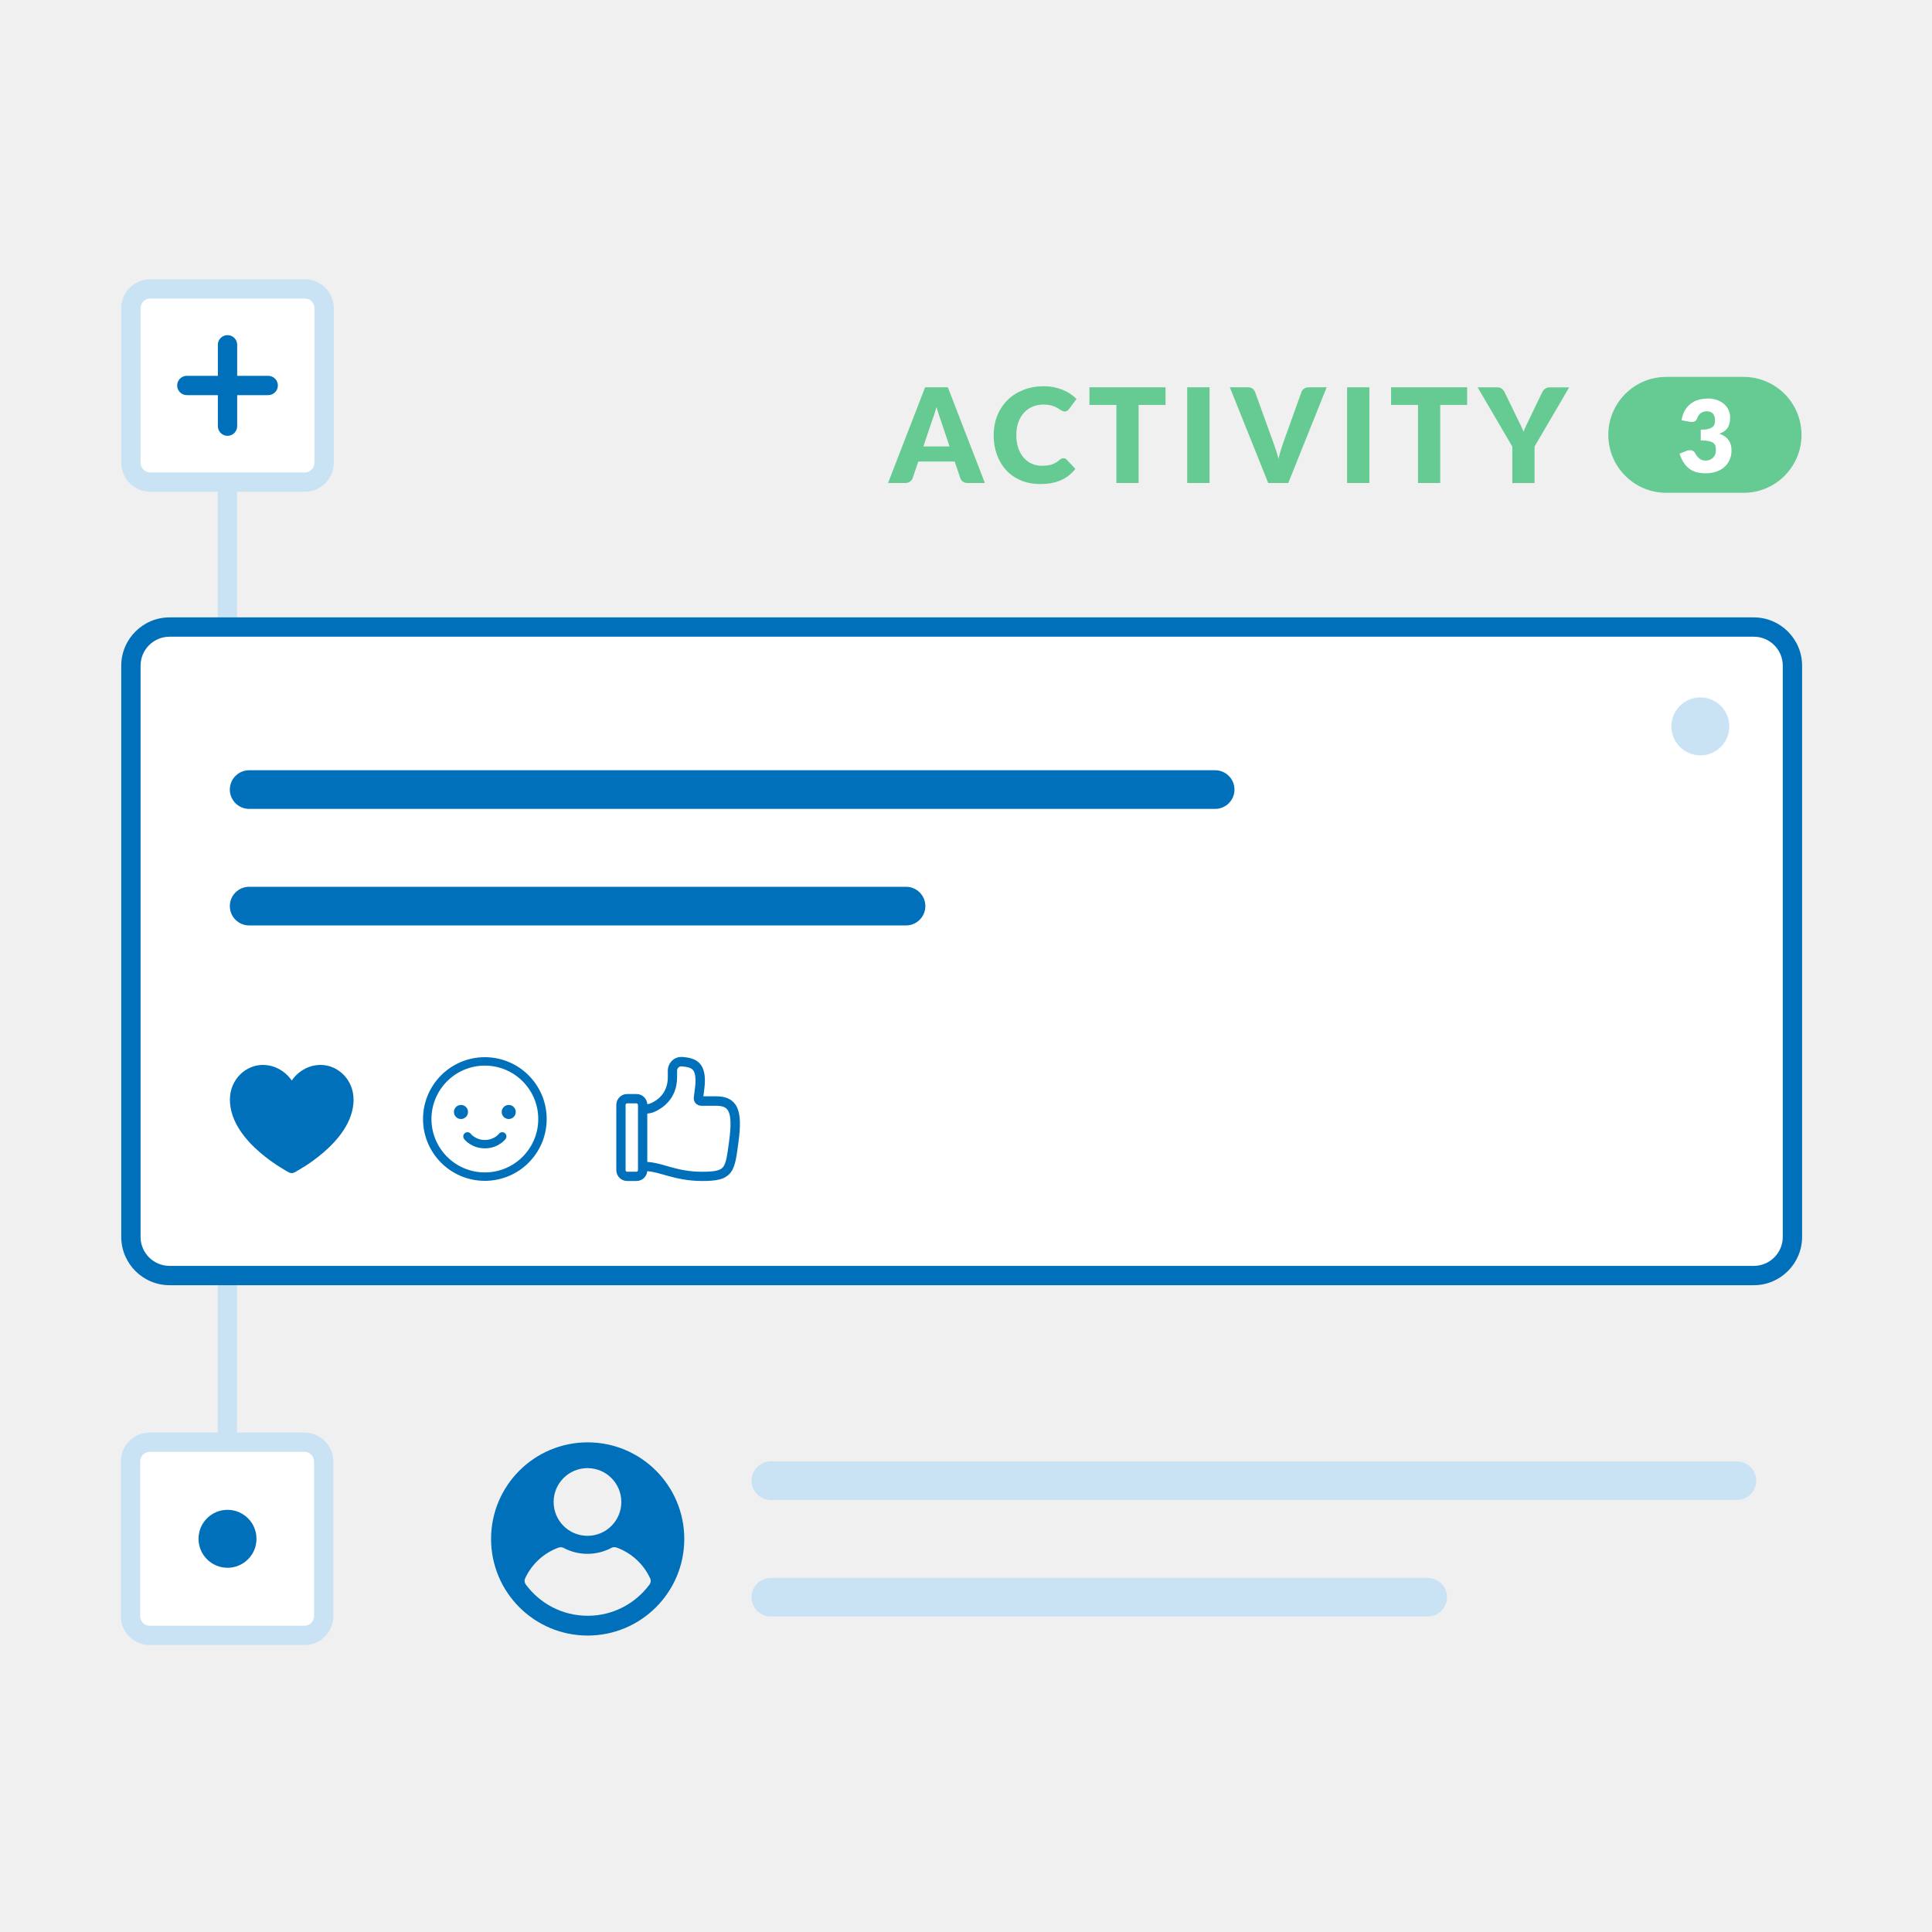
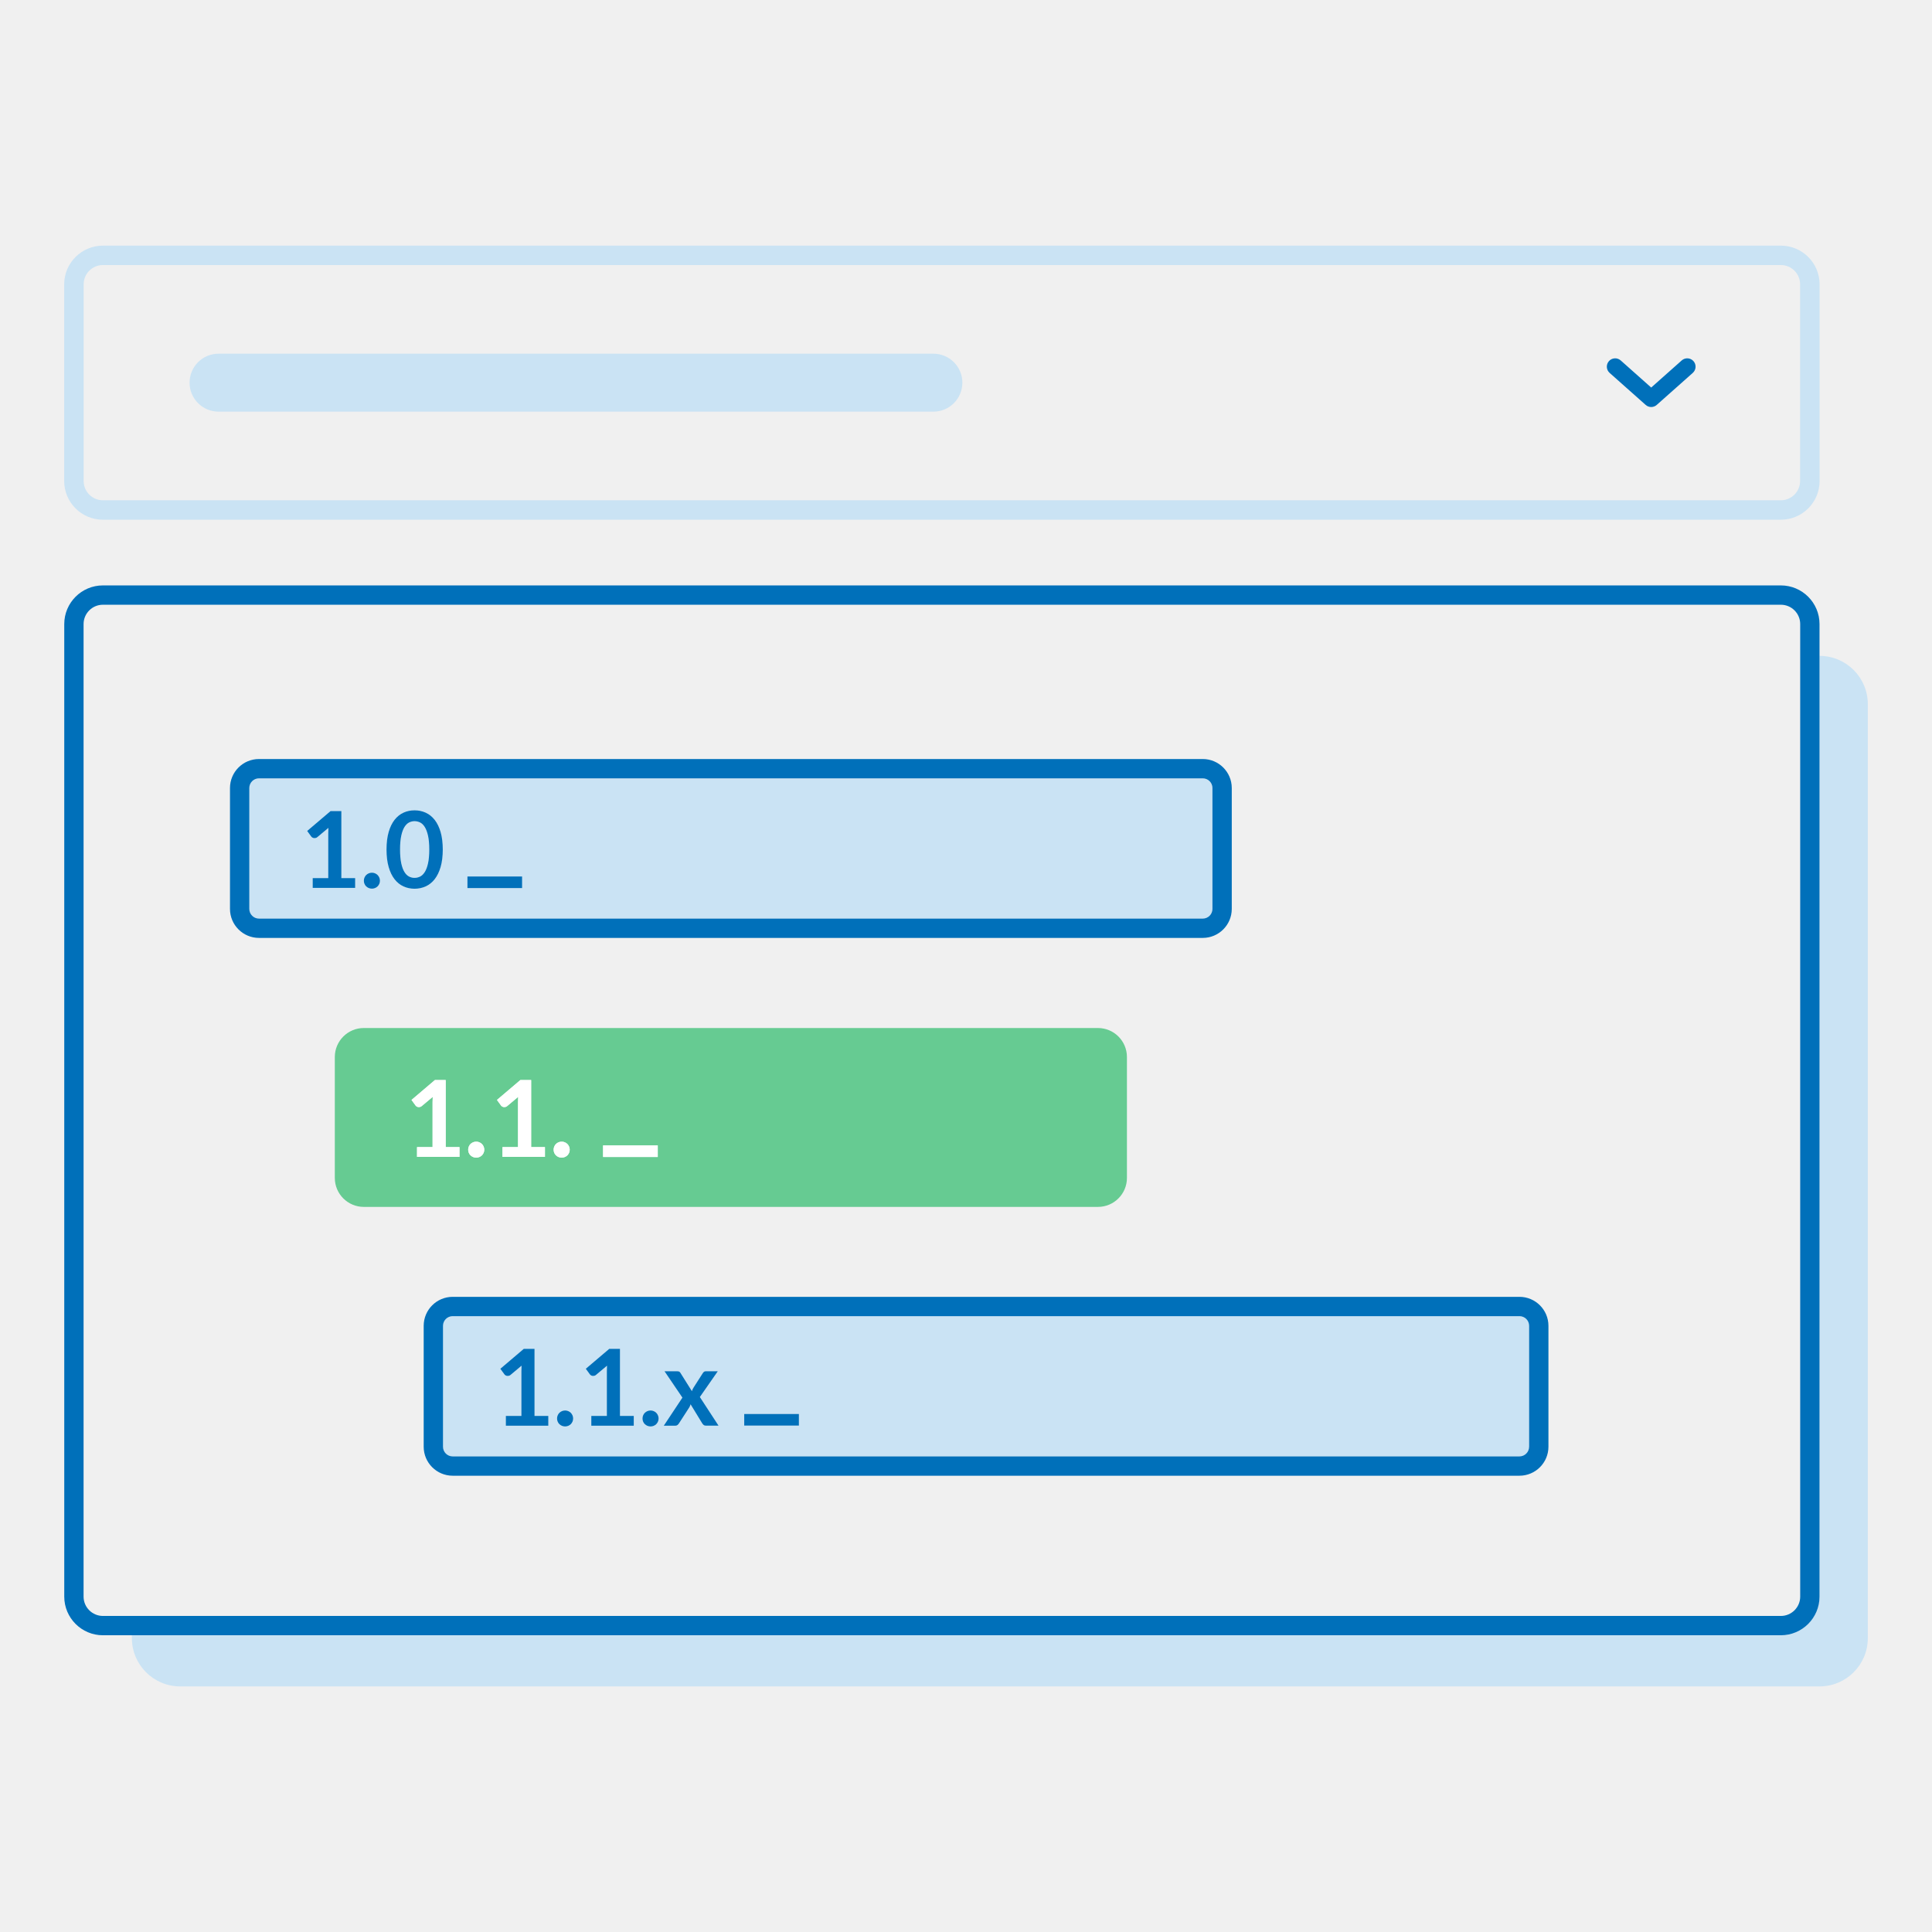
- <svg xmlns="http://www.w3.org/2000/svg" id="a" viewBox="0 0 500 500">
-   <rect x="56.35" y="125.24" width="5" height="300" rx="2.5" ry="2.5" style="fill:#cae3f4;" />
-   <rect x="33.88" y="162.28" width="430" height="167.83" rx="10" ry="10" style="fill:#fff;" />
-   <path d="M453.88,332.61H43.88c-6.89,0-12.5-5.61-12.5-12.5v-147.83c0-6.89,5.61-12.5,12.5-12.5h410c6.89,0,12.5,5.61,12.5,12.5v147.83c0,6.89-5.61,12.5-12.5,12.5ZM43.88,164.78c-4.14,0-7.5,3.36-7.5,7.5v147.83c0,4.14,3.36,7.5,7.5,7.5h410c4.14,0,7.5-3.36,7.5-7.5v-147.83c0-4.14-3.36-7.5-7.5-7.5H43.88Z" style="fill:#0070ba;" />
-   <path d="M254.89,125h-4.46c-.5,0-.91-.12-1.23-.35-.32-.23-.55-.53-.67-.89l-1.46-4.32h-9.42l-1.46,4.32c-.11.32-.33.6-.66.86-.33.25-.73.38-1.21.38h-4.49l9.59-24.77h5.88l9.59,24.77ZM238.97,115.53h6.77l-2.28-6.78c-.15-.43-.32-.94-.52-1.52-.2-.58-.39-1.22-.59-1.9-.18.69-.37,1.33-.56,1.92-.19.59-.38,1.1-.54,1.53l-2.28,6.75Z" style="fill:#66cb92;" />
-   <path d="M275.23,118.59c.14,0,.27.03.41.08.14.05.27.14.39.26l2.28,2.4c-1,1.3-2.25,2.29-3.75,2.95-1.5.66-3.28.99-5.33.99-1.88,0-3.57-.32-5.06-.96-1.49-.64-2.75-1.52-3.79-2.65-1.04-1.13-1.83-2.47-2.39-4.01-.56-1.55-.83-3.23-.83-5.04s.32-3.54.95-5.09c.63-1.55,1.52-2.88,2.66-4,1.14-1.12,2.5-1.99,4.09-2.62,1.59-.62,3.34-.94,5.25-.94.93,0,1.8.08,2.62.25.82.16,1.59.39,2.3.68.71.29,1.37.63,1.97,1.04.6.4,1.13.85,1.6,1.33l-1.94,2.6c-.12.16-.27.3-.44.43s-.41.2-.71.2c-.2,0-.4-.04-.58-.14-.18-.09-.37-.2-.58-.33-.21-.13-.43-.27-.67-.42-.24-.15-.53-.29-.87-.43-.33-.13-.73-.24-1.17-.33-.45-.09-.97-.14-1.57-.14-1.04,0-1.99.18-2.86.55-.86.37-1.6.9-2.22,1.58-.62.69-1.1,1.52-1.45,2.49s-.52,2.07-.52,3.28.17,2.4.52,3.38c.35.99.82,1.82,1.41,2.49.59.67,1.29,1.19,2.08,1.54.79.35,1.64.53,2.55.53.52,0,1-.03,1.43-.08.43-.05.83-.14,1.2-.26.37-.12.72-.29,1.05-.48s.67-.44,1.01-.74c.13-.11.28-.21.44-.28s.32-.11.49-.11Z" style="fill:#66cb92;" />
-   <path d="M301.64,100.23v4.56h-6.97v20.21h-5.75v-20.21h-6.97v-4.56h19.69Z" style="fill:#66cb92;" />
-   <path d="M313.03,125h-5.78v-24.77h5.78v24.77Z" style="fill:#66cb92;" />
-   <path d="M318.3,100.23h4.62c.5,0,.91.11,1.22.34.32.23.54.53.68.9l4.79,13.26c.21.58.43,1.21.65,1.89.22.68.43,1.39.62,2.14.16-.75.34-1.46.55-2.14.21-.68.42-1.31.62-1.89l4.76-13.26c.11-.32.33-.6.66-.86.33-.25.73-.38,1.21-.38h4.66l-9.93,24.77h-5.2l-9.93-24.77Z" style="fill:#66cb92;" />
-   <path d="M354.4,125h-5.78v-24.77h5.78v24.77Z" style="fill:#66cb92;" />
-   <path d="M379.7,100.23v4.56h-6.97v20.21h-5.75v-20.21h-6.97v-4.56h19.69Z" style="fill:#66cb92;" />
-   <path d="M397.14,115.59v9.42h-5.75v-9.42l-8.98-15.35h5.07c.5,0,.89.12,1.19.35s.53.53.71.89l3.5,7.21c.28.58.54,1.11.78,1.6.24.49.45.97.63,1.45.17-.49.38-.97.61-1.46.24-.49.49-1.01.76-1.58l3.47-7.21c.07-.15.16-.29.28-.44.12-.15.25-.28.41-.4.15-.12.33-.21.53-.29.2-.07.42-.11.65-.11h5.1l-8.98,15.35Z" style="fill:#66cb92;" />
-   <rect x="33.77" y="373.24" width="50" height="50" rx="5" ry="5" style="fill:#fff;" />
-   <path d="M78.77,425.74h-40c-4.14,0-7.5-3.36-7.5-7.5v-40c0-4.14,3.36-7.5,7.5-7.5h40c4.14,0,7.5,3.36,7.5,7.5v40c0,4.14-3.36,7.5-7.5,7.5ZM38.77,375.74c-1.38,0-2.5,1.12-2.5,2.5v40c0,1.38,1.12,2.5,2.5,2.5h40c1.38,0,2.5-1.12,2.5-2.5v-40c0-1.38-1.12-2.5-2.5-2.5h-40Z" style="fill:#cae3f4;" />
-   <circle cx="58.88" cy="398.24" r="7.5" style="fill:#0070ba;" />
-   <circle cx="440.05" cy="187.99" r="7.5" style="fill:#cae3f4;" />
-   <rect x="33.88" y="74.76" width="50" height="50" rx="5" ry="5" style="fill:#fff;" />
-   <path d="M78.88,127.26h-40c-4.14,0-7.5-3.36-7.5-7.5v-40c0-4.14,3.36-7.5,7.5-7.5h40c4.14,0,7.5,3.36,7.5,7.5v40c0,4.14-3.36,7.5-7.5,7.5ZM38.88,77.26c-1.38,0-2.5,1.12-2.5,2.5v40c0,1.38,1.12,2.5,2.5,2.5h40c1.38,0,2.5-1.12,2.5-2.5v-40c0-1.38-1.12-2.5-2.5-2.5h-40Z" style="fill:#cae3f4;" />
-   <rect x="45.85" y="97.26" width="26.06" height="5" rx="2.5" ry="2.5" style="fill:#0070ba;" />
-   <rect x="45.85" y="97.26" width="26.06" height="5" rx="2.5" ry="2.5" transform="translate(-40.88 158.64) rotate(-90)" style="fill:#0070ba;" />
-   <path d="M152.09,373.28c-13.81,0-25,11.19-25,25s11.19,25,25,25,25-11.19,25-25-11.19-25-25-25ZM152.04,379.95c4.84,0,8.76,3.92,8.76,8.76s-3.92,8.76-8.76,8.76-8.76-3.92-8.76-8.76,3.92-8.76,8.76-8.76ZM168.13,410.03c-3.62,4.93-9.45,8.13-16.04,8.13s-12.42-3.2-16.04-8.13c-.32-.44-.39-1.02-.16-1.52,1.69-3.7,4.82-6.6,8.66-7.99.44-.16.93-.12,1.35.1,1.83.96,3.92,1.51,6.13,1.51s4.33-.55,6.17-1.53c.42-.22.9-.26,1.35-.1,3.88,1.39,7.03,4.3,8.73,8.02.23.49.16,1.08-.16,1.52Z" style="fill:#0070ba;" />
-   <rect x="194.5" y="378.2" width="260" height="10" rx="5" ry="5" style="fill:#cae3f4;" />
-   <rect x="194.5" y="408.36" width="180" height="10" rx="5" ry="5" style="fill:#cae3f4;" />
-   <rect x="59.48" y="199.34" width="260" height="10" rx="5" ry="5" style="fill:#0070ba;" />
-   <rect x="59.48" y="229.5" width="180" height="10" rx="5" ry="5" style="fill:#0070ba;" />
-   <rect x="416.23" y="97.54" width="50" height="30" rx="15" ry="15" style="fill:#66cb92;" />
-   <path d="M441.88,103.13c.94,0,1.77.13,2.5.4.73.26,1.34.62,1.85,1.07.5.45.88.97,1.14,1.57s.39,1.22.39,1.88c0,.6-.06,1.12-.18,1.58-.12.45-.3.85-.54,1.18-.24.33-.53.62-.88.85-.35.23-.75.43-1.2.58,2.1.73,3.15,2.15,3.15,4.28,0,1.01-.18,1.88-.55,2.63-.36.75-.85,1.36-1.46,1.86s-1.32.86-2.13,1.11c-.81.25-1.65.37-2.52.37s-1.7-.1-2.41-.29-1.33-.5-1.87-.91-1.02-.94-1.44-1.58c-.41-.64-.77-1.4-1.07-2.29l1.79-.73c.16-.07.31-.12.46-.14.15-.03.3-.04.45-.04.28,0,.53.05.75.16.22.11.39.27.5.47.39.72.8,1.24,1.24,1.57.44.32.95.49,1.54.49.45,0,.84-.08,1.18-.23.33-.15.61-.35.83-.58.22-.24.39-.51.5-.81.11-.3.17-.61.17-.92,0-.41-.03-.77-.08-1.1-.06-.33-.21-.6-.47-.84-.26-.23-.65-.41-1.18-.54s-1.25-.19-2.19-.19v-2.78c.79,0,1.42-.06,1.91-.18.49-.12.86-.29,1.12-.5s.44-.47.53-.77c.09-.3.13-.64.13-1,0-.75-.18-1.32-.54-1.72-.36-.4-.91-.6-1.64-.6-.3,0-.58.04-.83.13-.25.09-.48.2-.68.35-.2.15-.37.32-.51.52-.14.2-.26.42-.34.65-.14.39-.31.67-.53.85-.21.17-.5.26-.86.26-.09,0-.18,0-.28-.01-.1,0-.2-.02-.31-.04l-2.13-.38c.14-.94.4-1.77.8-2.47s.88-1.29,1.47-1.75c.58-.47,1.25-.82,2.01-1.05.75-.23,1.56-.34,2.43-.34Z" style="fill:#fff;" />
-   <path d="M176.53,273.55c-2.09-.15-3.7,1.59-3.7,3.55v1.69c0,4.29-2.92,6.09-4.46,6.76-.25.11-.53.17-.84.21-.1-1.47-1.32-2.63-2.81-2.63h-2.41c-1.55,0-2.81,1.26-2.81,2.81v16.89c0,1.55,1.26,2.81,2.81,2.81h2.41c1.46,0,2.66-1.11,2.8-2.54,1.35.1,2.68.48,4.33.94.31.09.63.18.97.27,2.36.65,5.17,1.33,8.92,1.33,3.52,0,5.94-.33,7.37-2.21.68-.89,1.04-2.02,1.31-3.3.24-1.14.42-2.53.64-4.15l.08-.63c.51-3.84.53-6.72-.36-8.68-.47-1.04-1.19-1.81-2.18-2.3-.95-.48-2.07-.65-3.27-.65h-3.3c.03-.22.06-.45.09-.69.04-.29.08-.6.12-.92.1-.78.19-1.62.19-2.31,0-2-.36-3.62-1.48-4.73-1.1-1.08-2.68-1.41-4.41-1.54ZM167.52,300.7c1.7.1,3.34.57,5.02,1.05.3.09.61.17.91.26,2.26.63,4.84,1.24,8.27,1.24,3.66,0,4.83-.44,5.45-1.26.35-.46.62-1.16.87-2.33.22-1.04.39-2.33.61-3.98l.08-.62c.51-3.86.41-6.1-.17-7.36-.26-.57-.6-.91-1.06-1.14-.49-.25-1.19-.39-2.19-.39h-3.81c-1.1,0-2.08-.92-1.95-2.14.04-.39.11-.86.17-1.34.04-.29.08-.57.11-.85.1-.77.17-1.48.17-2.01,0-1.81-.34-2.6-.76-3.01-.44-.44-1.24-.73-2.89-.85-.56-.04-1.12.44-1.12,1.14v1.69c0,5.71-4,8.14-5.92,8.97-.6.26-1.21.37-1.79.42v12.51ZM162.3,303.24c-.22,0-.4-.18-.4-.4v-16.89c0-.22.18-.4.4-.4h2.41c.22,0,.4.18.4.4v16.89c0,.22-.18.4-.4.4h-2.41Z" style="fill:#0070ba; fill-rule:evenodd;" />
-   <path d="M120.33,293.23c.48-.36,1.16-.26,1.52.21.01.01.02.03.03.04.03.04.08.09.15.17.15.15.37.35.68.55.61.4,1.53.82,2.77.82s2.16-.41,2.77-.82c.31-.2.53-.41.68-.55.07-.07.12-.13.15-.17.01-.01.02-.02.03-.04.36-.48,1.04-.57,1.52-.21.48.36.58,1.05.22,1.53l-.04.05s-.04.05-.08.09c-.06.07-.15.17-.27.29-.23.23-.57.53-1.01.82-.89.6-2.22,1.18-3.98,1.18s-3.09-.59-3.98-1.18c-.44-.3-.78-.59-1.01-.82-.17-.17-.29-.31-.34-.38-.38-.48-.32-1.2.18-1.58Z" style="fill:#0070ba;" />
-   <path d="M125.48,273.6c-8.84,0-16,7.16-16,16s7.16,16,16,16,16-7.16,16-16-7.16-16-16-16ZM111.66,289.6c0-7.63,6.19-13.82,13.82-13.82s13.82,6.19,13.82,13.82-6.19,13.82-13.82,13.82-13.82-6.19-13.82-13.82Z" style="fill:#0070ba; fill-rule:evenodd;" />
-   <path d="M121.12,287.78c0,1-.81,1.82-1.82,1.82s-1.82-.81-1.82-1.82.81-1.82,1.82-1.82,1.82.81,1.82,1.82Z" style="fill:#0070ba;" />
-   <path d="M131.66,289.6c1,0,1.82-.81,1.82-1.82s-.81-1.82-1.82-1.82-1.82.81-1.82,1.82.81,1.82,1.82,1.82Z" style="fill:#0070ba;" />
-   <path d="M78.55,302.04c-.7.44-1.29.79-1.7,1.02-.22.13-.45.25-.67.37-.22.11-.45.17-.69.17s-.47-.06-.69-.17c-.23-.12-.45-.24-.67-.37-.41-.24-1-.58-1.7-1.02-1.4-.89-3.28-2.18-5.16-3.8-3.68-3.17-7.77-7.94-7.77-13.64,0-5.33,4.17-9,8.5-9,3.09,0,5.81,1.6,7.5,4.04,1.69-2.44,4.41-4.04,7.5-4.04,4.33,0,8.5,3.67,8.5,9,0,5.7-4.09,10.46-7.77,13.64-1.88,1.62-3.76,2.92-5.16,3.8Z" style="fill:#0070ba;" />
+ <svg xmlns="http://www.w3.org/2000/svg" id="b" viewBox="0 0 1000 1000">
+   <path d="M941.78,339.47h0v486.94c0,11.03-8.97,20-20,20H68.26v1.47c0,13.81,11.19,25,25,25h848.52c13.81,0,25-11.19,25-25v-483.4c0-13.81-11.19-25-25-25Z" style="fill:#cae3f4;" />
+   <path d="M941.78,826.41v-503.4c0-11.03-8.97-20-20-20H53.26c-11.03,0-20,8.97-20,20v503.4c0,11.03,8.97,20,20,20h868.52c11.03,0,20-8.97,20-20ZM43.26,826.41v-503.4c0-5.51,4.49-10,10-10h868.52c5.51,0,10,4.49,10,10v503.4c0,5.51-4.49,10-10,10H53.26c-5.51,0-10-4.49-10-10Z" style="fill:#0070ba;" />
+   <path d="M53.26,269.01h868.52c11.05,0,20.04-8.99,20.04-20.03v-101.81c0-11.05-8.99-20.03-20.04-20.03H53.26c-11.05,0-20.04,8.99-20.04,20.03v101.81c0,11.05,8.99,20.03,20.04,20.03ZM43.29,147.16c0-5.49,4.47-9.97,9.96-9.97h868.52c5.5,0,9.96,4.47,9.96,9.97v101.81c0,5.49-4.47,9.97-9.96,9.97H53.26c-5.5,0-9.96-4.47-9.96-9.97v-101.81Z" style="fill:#cae3f4;" />
+   <path d="M113.12,213.07h370c8.28,0,15-6.72,15-15s-6.72-15-15-15H113.12c-8.28,0-15,6.72-15,15s6.72,15,15,15Z" style="fill:#cae3f4;" />
+   <path d="M851.79,209.58c.82.73,1.84,1.09,2.87,1.09s2.05-.36,2.87-1.09l18.65-16.57c1.78-1.58,1.94-4.31.36-6.09-1.58-1.78-4.31-1.94-6.09-.36l-15.79,14.03-15.79-14.03c-1.78-1.58-4.51-1.42-6.09.36-1.58,1.78-1.42,4.51.36,6.09l18.65,16.57Z" style="fill:#0070ba;" />
+   <path d="M209.35,451.37c.7,1.12,1.5,1.9,2.4,2.35.91.45,1.85.67,2.82.67s1.94-.22,2.86-.67c.92-.45,1.73-1.23,2.43-2.35.71-1.12,1.27-2.62,1.69-4.51.42-1.89.63-4.27.63-7.14s-.21-5.26-.63-7.14c-.42-1.89-.98-3.39-1.69-4.51s-1.52-1.9-2.43-2.35c-.92-.45-1.87-.67-2.86-.67s-1.91.22-2.82.67c-.91.45-1.71,1.23-2.4,2.35-.7,1.12-1.25,2.62-1.66,4.51s-.62,4.27-.62,7.14.21,5.26.62,7.14c.41,1.89.97,3.39,1.66,4.51Z" style="fill:#cae3f4;" />
+   <path d="M622.56,475.46c2.76,0,5-2.24,5-5v-62.59c0-2.76-2.24-5-5-5H134.04c-2.76,0-5,2.24-5,5v62.59c0,2.76,2.24,5,5,5h488.52ZM241.94,453.67h28.3v6h-28.3v-6ZM201.16,430.68c.73-2.55,1.75-4.65,3.05-6.32,1.3-1.67,2.83-2.91,4.6-3.72s3.69-1.22,5.76-1.22,4,.41,5.78,1.22c1.79.81,3.33,2.06,4.64,3.72,1.31,1.67,2.33,3.77,3.08,6.32.74,2.55,1.11,5.56,1.11,9.04s-.37,6.47-1.11,9.02c-.74,2.56-1.77,4.67-3.08,6.33-1.31,1.67-2.86,2.91-4.64,3.72-1.79.81-3.71,1.22-5.78,1.22s-3.99-.41-5.76-1.22c-1.77-.81-3.3-2.06-4.6-3.72-1.3-1.67-2.32-3.78-3.05-6.33-.73-2.55-1.1-5.56-1.1-9.02s.37-6.49,1.1-9.04ZM188.65,454.22c.21-.51.5-.95.88-1.32.38-.37.82-.66,1.33-.88.51-.22,1.06-.33,1.65-.33s1.11.11,1.62.33.95.51,1.32.88c.37.37.66.81.88,1.32s.33,1.05.33,1.62-.11,1.13-.33,1.63c-.22.5-.51.94-.88,1.3-.37.37-.81.66-1.32.87-.51.21-1.05.32-1.62.32s-1.14-.11-1.65-.32c-.51-.21-.96-.5-1.33-.87-.38-.37-.67-.8-.88-1.3-.21-.5-.32-1.05-.32-1.63s.1-1.11.32-1.62ZM171.11,419.8h5.58v34.7h7.14v5.08h-21.98v-5.08h8.05v-23.16c0-.9.03-1.84.08-2.83l-5.71,4.78c-.24.2-.48.34-.73.41-.25.07-.49.11-.73.11-.37,0-.7-.08-1-.23-.3-.16-.53-.33-.67-.54l-2.14-2.94,12.12-10.3Z" style="fill:#cae3f4;" />
+   <path d="M637.56,470.46v-62.59c0-8.27-6.73-15-15-15H134.04c-8.27,0-15,6.73-15,15v62.59c0,8.27,6.73,15,15,15h488.52c8.27,0,15-6.73,15-15ZM129.04,470.46v-62.59c0-2.76,2.24-5,5-5h488.52c2.76,0,5,2.24,5,5v62.59c0,2.76-2.24,5-5,5H134.04c-2.76,0-5-2.24-5-5Z" style="fill:#0070ba;" />
+   <rect x="241.94" y="453.67" width="28.3" height="6" style="fill:#0070ba;" />
+   <path d="M161.81,433.58c.3.16.64.23,1,.23.24,0,.48-.04.73-.11.25-.07.49-.21.73-.41l5.71-4.78c-.05.99-.08,1.93-.08,2.83v23.16h-8.05v5.08h21.98v-5.08h-7.14v-34.7h-5.58l-12.12,10.3,2.14,2.94c.15.2.37.38.67.54Z" style="fill:#0070ba;" />
+   <path d="M189.53,458.78c.38.37.82.66,1.33.87.51.21,1.06.32,1.65.32s1.11-.11,1.62-.32c.51-.21.95-.5,1.32-.87.37-.37.66-.8.88-1.3.22-.5.33-1.05.33-1.63s-.11-1.11-.33-1.62-.51-.95-.88-1.32c-.37-.37-.81-.66-1.32-.88s-1.05-.33-1.62-.33-1.14.11-1.65.33c-.51.22-.96.51-1.33.88-.38.37-.67.81-.88,1.32-.21.51-.32,1.05-.32,1.62s.1,1.13.32,1.63c.21.5.5.94.88,1.3Z" style="fill:#0070ba;" />
+   <path d="M204.21,455.07c1.3,1.67,2.83,2.91,4.6,3.72,1.77.81,3.69,1.22,5.76,1.22s4-.41,5.78-1.22c1.79-.81,3.33-2.06,4.64-3.72,1.31-1.67,2.33-3.78,3.08-6.33.74-2.55,1.11-5.56,1.11-9.02s-.37-6.49-1.11-9.04c-.74-2.55-1.77-4.65-3.08-6.32-1.31-1.67-2.86-2.91-4.64-3.72-1.79-.81-3.71-1.22-5.78-1.22s-3.99.41-5.76,1.22-3.3,2.06-4.6,3.72c-1.3,1.67-2.32,3.77-3.05,6.32s-1.1,5.56-1.1,9.04.37,6.47,1.1,9.02c.73,2.56,1.75,4.67,3.05,6.33ZM207.69,432.57c.41-1.89.97-3.39,1.66-4.51.7-1.12,1.5-1.9,2.4-2.35.91-.45,1.85-.67,2.82-.67s1.94.22,2.86.67c.92.45,1.73,1.23,2.43,2.35s1.27,2.62,1.69,4.51c.42,1.89.63,4.27.63,7.14s-.21,5.26-.63,7.14c-.42,1.89-.98,3.39-1.69,4.51-.71,1.12-1.52,1.9-2.43,2.35-.92.45-1.87.67-2.86.67s-1.91-.22-2.82-.67c-.91-.45-1.71-1.23-2.4-2.35-.7-1.12-1.25-2.62-1.66-4.51-.41-1.89-.62-4.27-.62-7.14s.21-5.26.62-7.14Z" style="fill:#0070ba;" />
+   <path d="M583.3,609.69v-62.59c0-8.27-6.73-15-15-15H188.3c-8.27,0-15,6.73-15,15v62.59c0,8.27,6.73,15,15,15h380c8.27,0,15-6.73,15-15ZM340.45,592.86v6h-28.3v-6h28.3ZM294.88,595.07c0,.59-.11,1.13-.33,1.63-.22.5-.51.94-.88,1.3-.37.37-.81.66-1.32.87-.51.21-1.05.32-1.62.32s-1.14-.11-1.65-.32c-.51-.21-.96-.5-1.33-.87-.38-.37-.67-.8-.88-1.3-.21-.5-.32-1.05-.32-1.63s.1-1.11.32-1.62c.21-.51.5-.95.88-1.32.38-.37.82-.66,1.33-.88.51-.22,1.06-.33,1.65-.33s1.11.11,1.62.33.95.51,1.32.88c.37.37.66.81.88,1.32s.33,1.05.33,1.62ZM262.5,572.52c-.24.2-.48.34-.73.41-.25.07-.49.11-.73.11-.37,0-.7-.08-1-.23-.3-.16-.53-.33-.67-.54l-2.14-2.94,12.12-10.3h5.58v34.7h7.14v5.08h-21.98v-5.08h8.05v-23.16c0-.9.03-1.84.08-2.83l-5.71,4.78ZM250.66,595.07c0,.59-.11,1.13-.33,1.63-.22.5-.51.94-.88,1.3-.37.37-.81.66-1.32.87-.51.21-1.05.32-1.62.32s-1.14-.11-1.65-.32c-.51-.21-.96-.5-1.33-.87-.38-.37-.67-.8-.88-1.3-.21-.5-.32-1.05-.32-1.63s.1-1.11.32-1.62c.21-.51.5-.95.88-1.32.38-.37.82-.66,1.33-.88.51-.22,1.06-.33,1.65-.33s1.11.11,1.62.33.95.51,1.32.88c.37.37.66.81.88,1.32s.33,1.05.33,1.62ZM218.27,572.52c-.24.2-.48.34-.73.41-.25.07-.49.11-.73.11-.37,0-.7-.08-1-.23-.3-.16-.53-.33-.67-.54l-2.14-2.94,12.12-10.3h5.58v34.7h7.14v5.08h-21.98v-5.08h8.05v-23.16c0-.9.03-1.84.08-2.83l-5.71,4.78Z" style="fill:#66cb92;" />
+   <rect x="312.15" y="592.86" width="28.3" height="6" style="fill:#fff;" />
+   <path d="M223.9,593.72h-8.05v5.08h21.98v-5.08h-7.14v-34.7h-5.58l-12.12,10.3,2.14,2.94c.15.2.37.38.67.54.3.16.64.23,1,.23.24,0,.48-.04.73-.11.25-.07.49-.21.73-.41l5.71-4.78c-.05.99-.08,1.93-.08,2.83v23.16Z" style="fill:#fff;" />
+   <path d="M248.13,591.25c-.51-.22-1.05-.33-1.62-.33s-1.14.11-1.65.33c-.51.22-.96.51-1.33.88-.38.37-.67.81-.88,1.32-.21.51-.32,1.05-.32,1.62s.1,1.13.32,1.63c.21.5.5.94.88,1.3.38.37.82.66,1.33.87.51.21,1.06.32,1.65.32s1.11-.11,1.62-.32c.51-.21.95-.5,1.32-.87.37-.37.66-.8.88-1.3.22-.5.33-1.05.33-1.63s-.11-1.11-.33-1.62-.51-.95-.88-1.32c-.37-.37-.81-.66-1.32-.88Z" style="fill:#fff;" />
+   <path d="M268.13,593.72h-8.05v5.08h21.98v-5.08h-7.14v-34.7h-5.58l-12.12,10.3,2.14,2.94c.15.2.37.38.67.54.3.16.64.23,1,.23.24,0,.48-.04.73-.11.25-.07.49-.21.73-.41l5.71-4.78c-.05.99-.08,1.93-.08,2.83v23.16Z" style="fill:#fff;" />
+   <path d="M292.36,591.25c-.51-.22-1.05-.33-1.62-.33s-1.14.11-1.65.33c-.51.22-.96.51-1.33.88-.38.37-.67.81-.88,1.32-.21.51-.32,1.05-.32,1.62s.1,1.13.32,1.63c.21.5.5.94.88,1.3.38.37.82.66,1.33.87.51.21,1.06.32,1.65.32s1.11-.11,1.62-.32c.51-.21.95-.5,1.32-.87.37-.37.66-.8.88-1.3.22-.5.33-1.05.33-1.63s-.11-1.11-.33-1.62-.51-.95-.88-1.32c-.37-.37-.81-.66-1.32-.88Z" style="fill:#fff;" />
+   <path d="M786.46,681.24H234.3c-2.76,0-5,2.24-5,5v62.59c0,2.76,2.24,5,5,5h552.17c2.76,0,5-2.24,5-5v-62.59c0-2.76-2.24-5-5-5ZM283.83,737.95h-21.98v-5.08h8.05v-23.16c0-.9.03-1.84.08-2.83l-5.71,4.78c-.24.2-.48.34-.73.41-.25.07-.49.11-.73.11-.37,0-.7-.08-1-.23-.3-.16-.53-.33-.67-.54l-2.14-2.94,12.12-10.3h5.58v34.7h7.14v5.08ZM296.33,735.85c-.22.5-.51.94-.88,1.3-.37.37-.81.66-1.32.87s-1.05.32-1.62.32-1.14-.11-1.65-.32c-.51-.21-.96-.5-1.33-.87s-.67-.8-.88-1.3c-.21-.5-.32-1.05-.32-1.63s.1-1.11.32-1.62c.21-.51.5-.95.88-1.32s.82-.66,1.33-.88c.51-.22,1.06-.33,1.65-.33s1.11.11,1.62.33.95.51,1.32.88c.37.37.66.81.88,1.32s.33,1.05.33,1.62-.11,1.13-.33,1.63ZM328.06,737.95h-21.98v-5.08h8.05v-23.16c0-.9.03-1.84.08-2.83l-5.71,4.78c-.24.2-.48.34-.73.41-.25.07-.49.11-.73.11-.37,0-.7-.08-1-.23-.3-.16-.53-.33-.67-.54l-2.14-2.94,12.12-10.3h5.58v34.7h7.14v5.08ZM340.56,735.85c-.22.5-.51.94-.88,1.3-.37.37-.81.66-1.32.87s-1.05.32-1.62.32-1.14-.11-1.65-.32c-.51-.21-.96-.5-1.33-.87s-.67-.8-.88-1.3c-.21-.5-.32-1.05-.32-1.63s.1-1.11.32-1.62c.21-.51.5-.95.88-1.32s.82-.66,1.33-.88c.51-.22,1.06-.33,1.65-.33s1.11.11,1.62.33.95.51,1.32.88c.37.37.66.81.88,1.32s.33,1.05.33,1.62-.11,1.13-.33,1.63ZM365.39,737.95c-.49,0-.89-.13-1.19-.38-.3-.26-.55-.55-.76-.88l-5.99-9.81c-.17.66-.39,1.21-.69,1.65l-5.27,8.16c-.2.31-.45.6-.74.87s-.66.4-1.1.4h-6.07l9.64-14.53-9.26-13.65h6.54c.5,0,.86.07,1.1.21.24.14.45.36.63.67l5.91,9.42c.09-.31.21-.62.34-.93.14-.31.31-.62.51-.93l4.75-7.42c.22-.35.45-.6.69-.77.24-.17.53-.25.88-.25h6.24l-9.29,13.35,9.67,14.83h-6.54ZM413.51,737.88h-28.3v-6h28.3v6Z" style="fill:#cae3f4;" />
+   <path d="M786.46,671.24H234.3c-8.27,0-15,6.73-15,15v62.59c0,8.27,6.73,15,15,15h552.17c8.27,0,15-6.73,15-15v-62.59c0-8.27-6.73-15-15-15ZM791.46,748.83c0,2.76-2.24,5-5,5H234.3c-2.76,0-5-2.24-5-5v-62.59c0-2.76,2.24-5,5-5h552.17c2.76,0,5,2.24,5,5v62.59Z" style="fill:#0070ba;" />
+   <rect x="385.21" y="731.88" width="28.3" height="6" style="fill:#0070ba;" />
+   <path d="M276.68,698.17h-5.58l-12.12,10.3,2.14,2.94c.15.2.37.38.67.54.3.16.64.23,1,.23.24,0,.48-.04.73-.11.25-.07.49-.21.73-.41l5.71-4.78c-.05.99-.08,1.93-.08,2.83v23.16h-8.05v5.08h21.98v-5.08h-7.14v-34.7Z" style="fill:#0070ba;" />
+   <path d="M295.45,731.27c-.37-.37-.81-.66-1.32-.88s-1.05-.33-1.62-.33-1.14.11-1.65.33c-.51.22-.96.51-1.33.88s-.67.81-.88,1.32c-.21.51-.32,1.05-.32,1.62s.1,1.13.32,1.63c.21.5.5.94.88,1.3s.82.66,1.33.87c.51.21,1.06.32,1.65.32s1.11-.11,1.62-.32.95-.5,1.32-.87c.37-.37.66-.8.88-1.3s.33-1.05.33-1.63-.11-1.11-.33-1.62-.51-.95-.88-1.32Z" style="fill:#0070ba;" />
+   <path d="M320.91,698.17h-5.58l-12.12,10.3,2.14,2.94c.15.2.37.38.67.54.3.16.64.23,1,.23.24,0,.48-.04.73-.11.25-.07.49-.21.73-.41l5.71-4.78c-.05.99-.08,1.93-.08,2.83v23.16h-8.05v5.08h21.98v-5.08h-7.14v-34.7Z" style="fill:#0070ba;" />
+   <path d="M339.68,731.27c-.37-.37-.81-.66-1.32-.88s-1.05-.33-1.62-.33-1.14.11-1.65.33c-.51.22-.96.51-1.33.88s-.67.81-.88,1.32c-.21.51-.32,1.05-.32,1.62s.1,1.13.32,1.63c.21.5.5.94.88,1.3s.82.66,1.33.87c.51.21,1.06.32,1.65.32s1.11-.11,1.62-.32.95-.5,1.32-.87c.37-.37.66-.8.88-1.3s.33-1.05.33-1.63-.11-1.11-.33-1.62-.51-.95-.88-1.32Z" style="fill:#0070ba;" />
+   <path d="M371.54,709.76h-6.24c-.35,0-.64.08-.88.25-.24.17-.47.42-.69.77l-4.75,7.42c-.2.31-.37.62-.51.93-.14.31-.25.62-.34.93l-5.91-9.42c-.18-.31-.39-.54-.63-.67-.24-.14-.6-.21-1.1-.21h-6.54l9.26,13.65-9.64,14.53h6.07c.44,0,.81-.13,1.1-.4s.54-.55.74-.87l5.27-8.16c.29-.44.52-.99.69-1.65l5.99,9.81c.2.33.45.62.76.88.3.26.7.38,1.19.38h6.54l-9.67-14.83,9.29-13.35Z" style="fill:#0070ba;" />
</svg>
